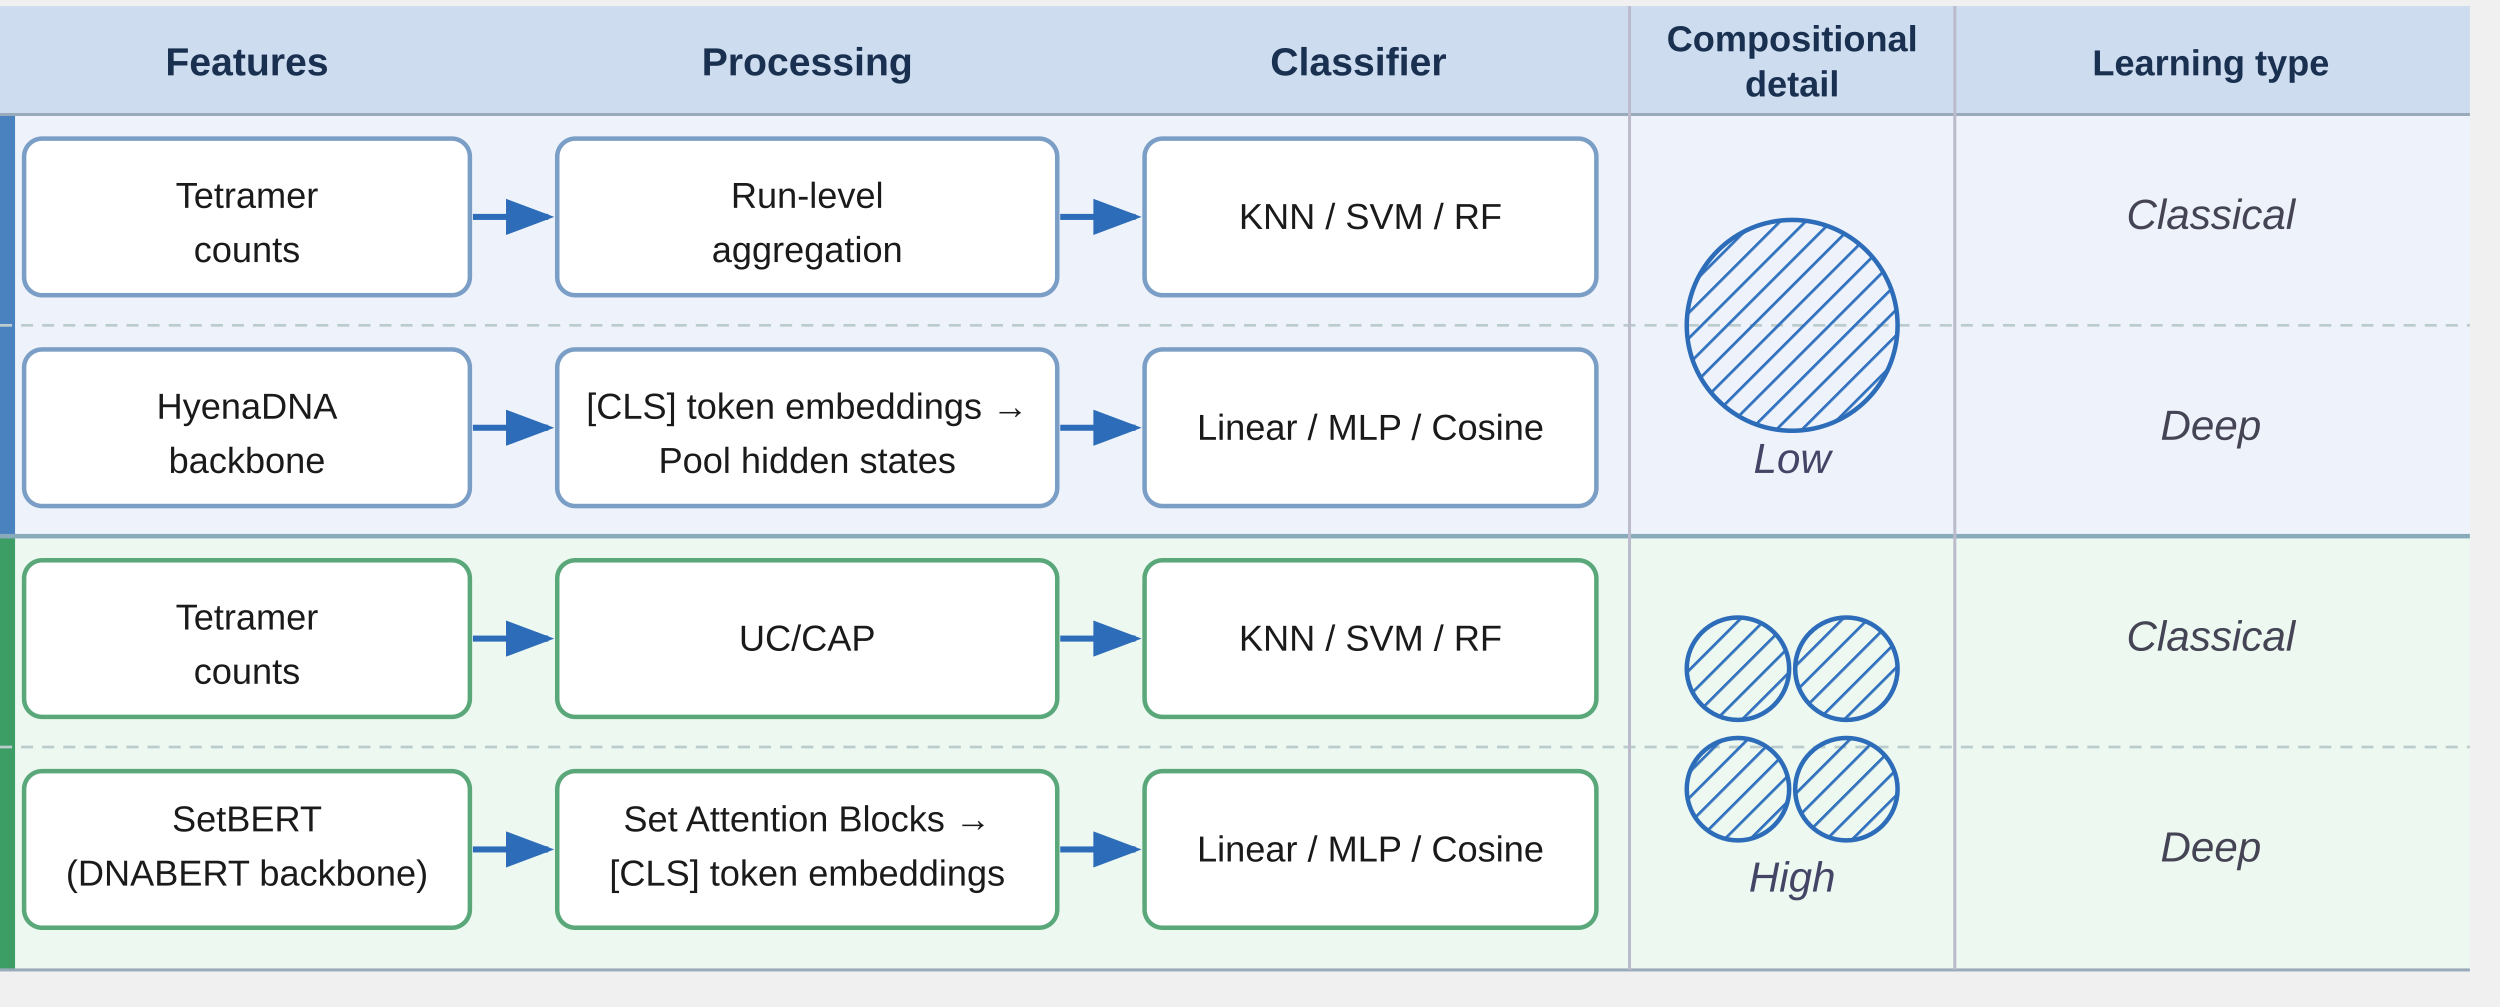
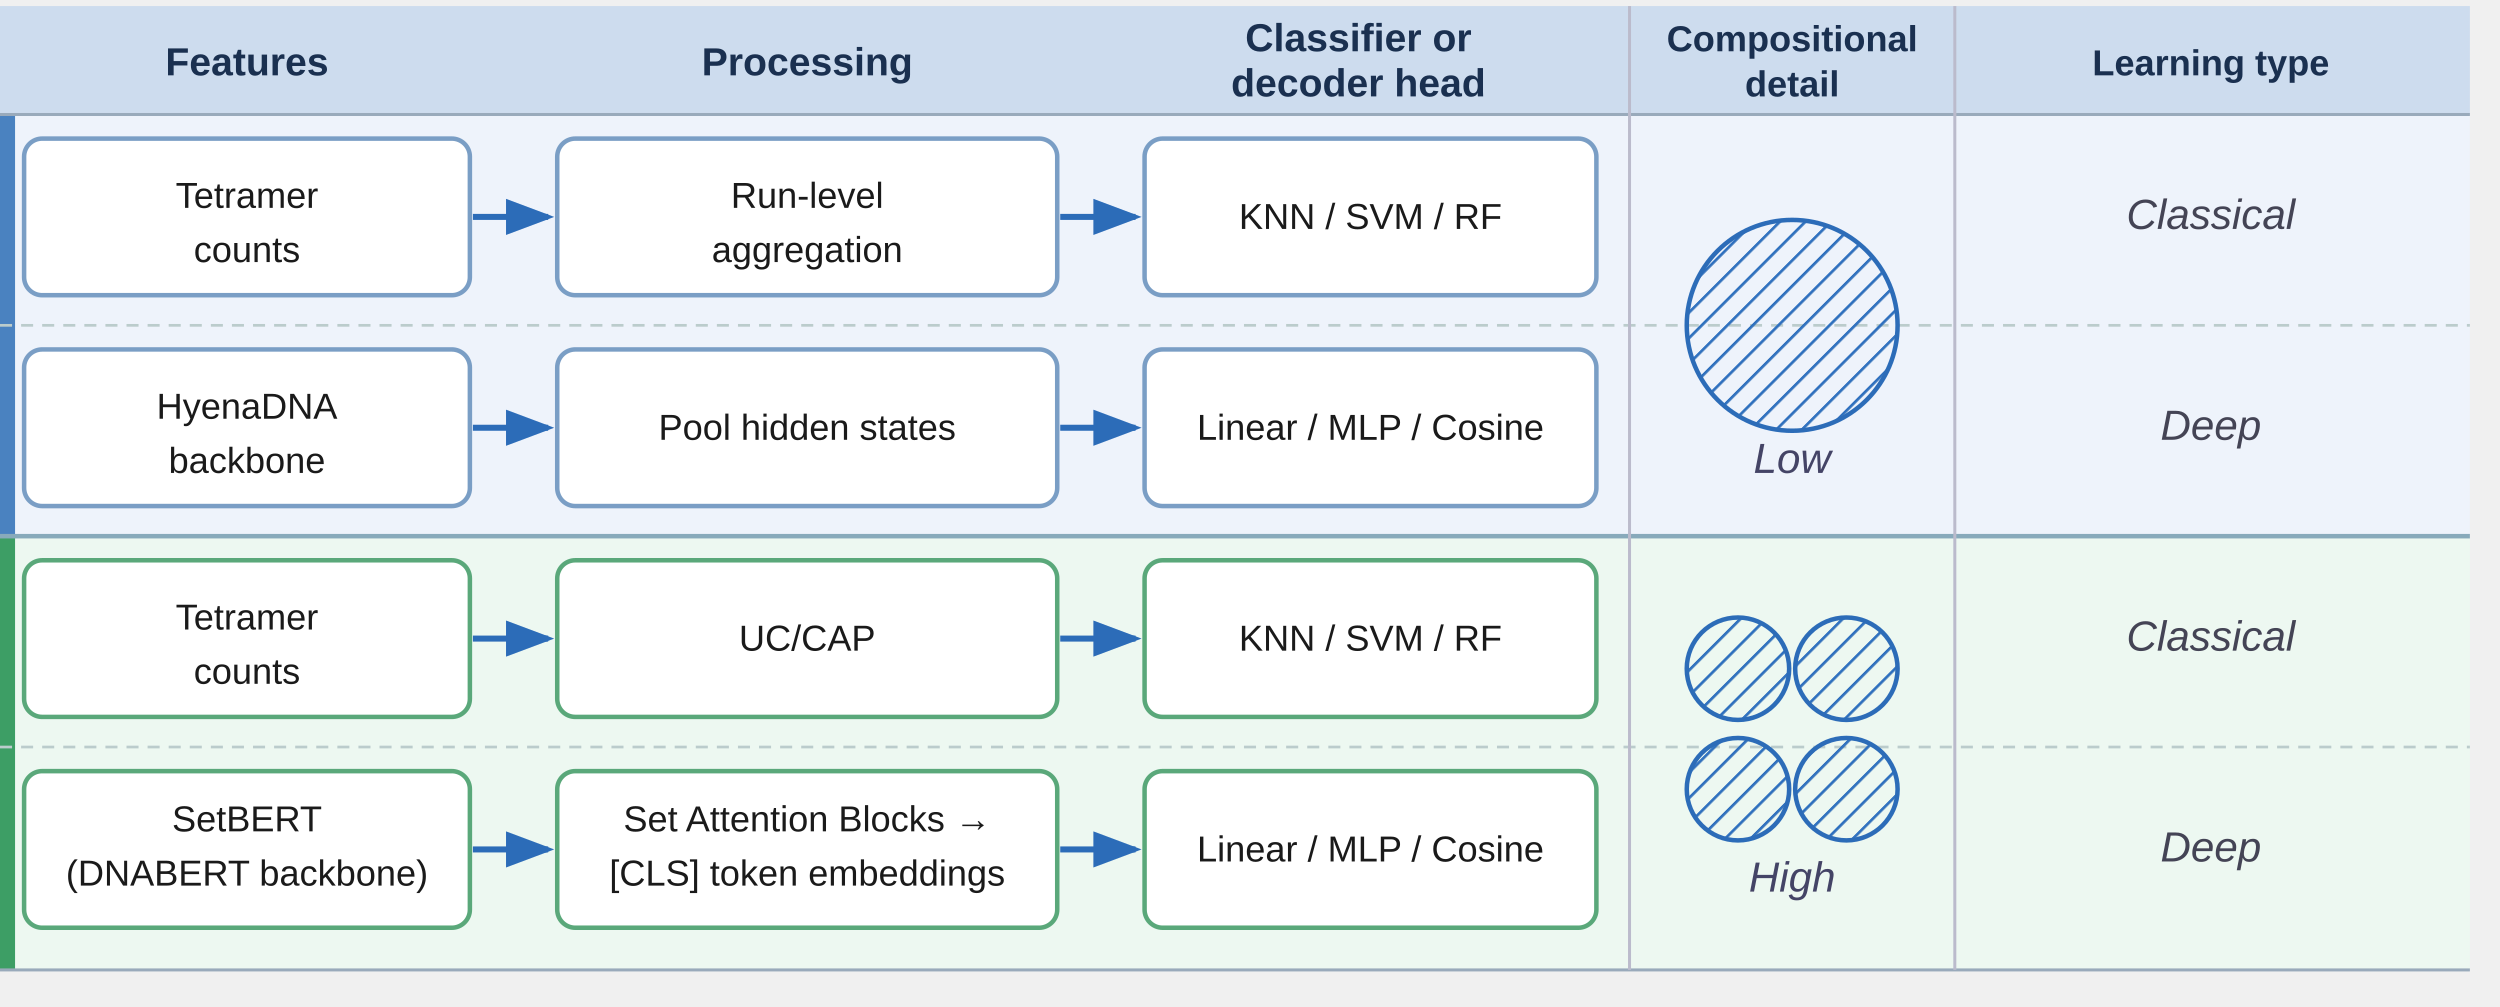
<svg xmlns="http://www.w3.org/2000/svg" width="820" height="330" viewBox="0 0 830 330" font-family="'Helvetica Neue', Arial, sans-serif" style="">
  <defs>
    <pattern id="hatch" width="6" height="6" patternTransform="rotate(45 0 0)" patternUnits="userSpaceOnUse">
      <line x1="0" y1="0" x2="0" y2="6" stroke="#2c6cb8" stroke-width="1.8" />
    </pattern>
    <marker id="arr" markerWidth="8" markerHeight="7" refX="7" refY="3.5" orient="auto">
      <path d="M0,0.5 L8,3.5 L0,6.5 Z" fill="#2c6cb8" />
    </marker>
  </defs>
  <rect x="0" y="36" width="820" height="140" fill="#eef3fb" style="fill:rgb(238, 243, 251);stroke:none;color:rgb(0, 0, 0);stroke-width:1px;stroke-linecap:butt;stroke-linejoin:miter;opacity:1;font-family:&quot;Helvetica Neue&quot;, Arial, sans-serif;font-size:16px;font-weight:400;text-anchor:start;dominant-baseline:auto" />
  <rect x="0" y="176" width="820" height="144" fill="#edf8f1" style="fill:rgb(237, 248, 241);stroke:none;color:rgb(0, 0, 0);stroke-width:1px;stroke-linecap:butt;stroke-linejoin:miter;opacity:1;font-family:&quot;Helvetica Neue&quot;, Arial, sans-serif;font-size:16px;font-weight:400;text-anchor:start;dominant-baseline:auto" />
  <rect x="0" y="36" width="5" height="140" fill="#4a82c0" style="fill:rgb(74, 130, 192);stroke:none;color:rgb(0, 0, 0);stroke-width:1px;stroke-linecap:butt;stroke-linejoin:miter;opacity:1;font-family:&quot;Helvetica Neue&quot;, Arial, sans-serif;font-size:16px;font-weight:400;text-anchor:start;dominant-baseline:auto" />
  <rect x="0" y="176" width="5" height="144" fill="#3d9e65" style="fill:rgb(61, 158, 101);stroke:none;color:rgb(0, 0, 0);stroke-width:1px;stroke-linecap:butt;stroke-linejoin:miter;opacity:1;font-family:&quot;Helvetica Neue&quot;, Arial, sans-serif;font-size:16px;font-weight:400;text-anchor:start;dominant-baseline:auto" />
  <rect x="0" y="0" width="820" height="36" fill="#cddcee" style="fill:rgb(205, 220, 238);stroke:none;color:rgb(0, 0, 0);stroke-width:1px;stroke-linecap:butt;stroke-linejoin:miter;opacity:1;font-family:&quot;Helvetica Neue&quot;, Arial, sans-serif;font-size:16px;font-weight:400;text-anchor:start;dominant-baseline:auto" />
  <line x1="0" y1="36" x2="820" y2="36" stroke="#9ab" stroke-width="1" style="fill:rgb(0, 0, 0);stroke:rgb(153, 170, 187);color:rgb(0, 0, 0);stroke-width:1px;stroke-linecap:butt;stroke-linejoin:miter;opacity:1;font-family:&quot;Helvetica Neue&quot;, Arial, sans-serif;font-size:16px;font-weight:400;text-anchor:start;dominant-baseline:auto" />
  <line x1="0" y1="106" x2="820" y2="106" stroke="#bcc" stroke-width="0.9" stroke-dasharray="4,3" style="fill:rgb(0, 0, 0);stroke:rgb(187, 204, 204);color:rgb(0, 0, 0);stroke-width:0.9px;stroke-dasharray:4px, 3px;stroke-linecap:butt;stroke-linejoin:miter;opacity:1;font-family:&quot;Helvetica Neue&quot;, Arial, sans-serif;font-size:16px;font-weight:400;text-anchor:start;dominant-baseline:auto" />
  <line x1="0" y1="176" x2="820" y2="176" stroke="#8ab" stroke-width="1.5" style="fill:rgb(0, 0, 0);stroke:rgb(136, 170, 187);color:rgb(0, 0, 0);stroke-width:1.5px;stroke-linecap:butt;stroke-linejoin:miter;opacity:1;font-family:&quot;Helvetica Neue&quot;, Arial, sans-serif;font-size:16px;font-weight:400;text-anchor:start;dominant-baseline:auto" />
  <line x1="0" y1="246" x2="820" y2="246" stroke="#bcc" stroke-width="0.9" stroke-dasharray="4,3" style="fill:rgb(0, 0, 0);stroke:rgb(187, 204, 204);color:rgb(0, 0, 0);stroke-width:0.9px;stroke-dasharray:4px, 3px;stroke-linecap:butt;stroke-linejoin:miter;opacity:1;font-family:&quot;Helvetica Neue&quot;, Arial, sans-serif;font-size:16px;font-weight:400;text-anchor:start;dominant-baseline:auto" />
  <line x1="0" y1="320" x2="820" y2="320" stroke="#9ab" stroke-width="1" style="fill:rgb(0, 0, 0);stroke:rgb(153, 170, 187);color:rgb(0, 0, 0);stroke-width:1px;stroke-linecap:butt;stroke-linejoin:miter;opacity:1;font-family:&quot;Helvetica Neue&quot;, Arial, sans-serif;font-size:16px;font-weight:400;text-anchor:start;dominant-baseline:auto" />
  <line x1="541" y1="0" x2="541" y2="320" stroke="#bbc" stroke-width="1" style="fill:rgb(0, 0, 0);stroke:rgb(187, 187, 204);color:rgb(0, 0, 0);stroke-width:1px;stroke-linecap:butt;stroke-linejoin:miter;opacity:1;font-family:&quot;Helvetica Neue&quot;, Arial, sans-serif;font-size:16px;font-weight:400;text-anchor:start;dominant-baseline:auto" />
  <line x1="649" y1="0" x2="649" y2="320" stroke="#bbc" stroke-width="1" style="fill:rgb(0, 0, 0);stroke:rgb(187, 187, 204);color:rgb(0, 0, 0);stroke-width:1px;stroke-linecap:butt;stroke-linejoin:miter;opacity:1;font-family:&quot;Helvetica Neue&quot;, Arial, sans-serif;font-size:16px;font-weight:400;text-anchor:start;dominant-baseline:auto" />
  <text x="82" y="23" text-anchor="middle" font-size="13" font-weight="bold" fill="#1a3050" style="fill:rgb(26, 48, 80);stroke:none;color:rgb(0, 0, 0);stroke-width:1px;stroke-linecap:butt;stroke-linejoin:miter;opacity:1;font-family:&quot;Helvetica Neue&quot;, Arial, sans-serif;font-size:13px;font-weight:700;text-anchor:middle;dominant-baseline:auto">Features</text>
  <text x="268" y="23" text-anchor="middle" font-size="13" font-weight="bold" fill="#1a3050" style="fill:rgb(26, 48, 80);stroke:none;color:rgb(0, 0, 0);stroke-width:1px;stroke-linecap:butt;stroke-linejoin:miter;opacity:1;font-family:&quot;Helvetica Neue&quot;, Arial, sans-serif;font-size:13px;font-weight:700;text-anchor:middle;dominant-baseline:auto">Processing</text>
-   <text x="451" y="23" text-anchor="middle" font-size="13" font-weight="bold" fill="#1a3050" style="fill:rgb(26, 48, 80);stroke:none;color:rgb(0, 0, 0);stroke-width:1px;stroke-linecap:butt;stroke-linejoin:miter;opacity:1;font-family:&quot;Helvetica Neue&quot;, Arial, sans-serif;font-size:13px;font-weight:700;text-anchor:middle;dominant-baseline:auto">Classifier</text>
+   <text x="451" y="15" text-anchor="middle" font-size="13" font-weight="bold" fill="#1a3050" style="fill:rgb(26, 48, 80);stroke:none;color:rgb(0, 0, 0);stroke-width:1px;stroke-linecap:butt;stroke-linejoin:miter;opacity:1;font-family:&quot;Helvetica Neue&quot;, Arial, sans-serif;font-size:13px;font-weight:700;text-anchor:middle;dominant-baseline:auto">Classifier or</text>
+   <text x="451" y="30" text-anchor="middle" font-size="13" font-weight="bold" fill="#1a3050" style="fill:rgb(26, 48, 80);stroke:none;color:rgb(0, 0, 0);stroke-width:1px;stroke-linecap:butt;stroke-linejoin:miter;opacity:1;font-family:&quot;Helvetica Neue&quot;, Arial, sans-serif;font-size:13px;font-weight:700;text-anchor:middle;dominant-baseline:auto">decoder head</text>
  <text x="595" y="15" text-anchor="middle" font-size="12" font-weight="bold" fill="#1a3050" style="fill:rgb(26, 48, 80);stroke:none;color:rgb(0, 0, 0);stroke-width:1px;stroke-linecap:butt;stroke-linejoin:miter;opacity:1;font-family:&quot;Helvetica Neue&quot;, Arial, sans-serif;font-size:12px;font-weight:700;text-anchor:middle;dominant-baseline:auto">Compositional</text>
  <text x="595" y="30" text-anchor="middle" font-size="12" font-weight="bold" fill="#1a3050" style="fill:rgb(26, 48, 80);stroke:none;color:rgb(0, 0, 0);stroke-width:1px;stroke-linecap:butt;stroke-linejoin:miter;opacity:1;font-family:&quot;Helvetica Neue&quot;, Arial, sans-serif;font-size:12px;font-weight:700;text-anchor:middle;dominant-baseline:auto">detail</text>
  <text x="734" y="23" text-anchor="middle" font-size="12" font-weight="bold" fill="#1a3050" style="fill:rgb(26, 48, 80);stroke:none;color:rgb(0, 0, 0);stroke-width:1px;stroke-linecap:butt;stroke-linejoin:miter;opacity:1;font-family:&quot;Helvetica Neue&quot;, Arial, sans-serif;font-size:12px;font-weight:700;text-anchor:middle;dominant-baseline:auto">Learning type</text>
  <rect x="8" y="44" width="148" height="52" rx="6" fill="white" stroke="#7a9ec5" stroke-width="1.5" style="fill:rgb(255, 255, 255);stroke:rgb(122, 158, 197);color:rgb(0, 0, 0);stroke-width:1.5px;stroke-linecap:butt;stroke-linejoin:miter;opacity:1;font-family:&quot;Helvetica Neue&quot;, Arial, sans-serif;font-size:16px;font-weight:400;text-anchor:start;dominant-baseline:auto" />
  <text x="82" y="67" text-anchor="middle" font-size="12" fill="#1a1a1a" style="fill:rgb(26, 26, 26);stroke:none;color:rgb(0, 0, 0);stroke-width:1px;stroke-linecap:butt;stroke-linejoin:miter;opacity:1;font-family:&quot;Helvetica Neue&quot;, Arial, sans-serif;font-size:12px;font-weight:400;text-anchor:middle;dominant-baseline:auto">Tetramer</text>
  <text x="82" y="85" text-anchor="middle" font-size="12" fill="#1a1a1a" style="fill:rgb(26, 26, 26);stroke:none;color:rgb(0, 0, 0);stroke-width:1px;stroke-linecap:butt;stroke-linejoin:miter;opacity:1;font-family:&quot;Helvetica Neue&quot;, Arial, sans-serif;font-size:12px;font-weight:400;text-anchor:middle;dominant-baseline:auto">counts</text>
  <line x1="157" y1="70" x2="182" y2="70" stroke="#2c6cb8" stroke-width="2" marker-end="url(#arr)" style="fill:rgb(0, 0, 0);stroke:rgb(44, 108, 184);color:rgb(0, 0, 0);stroke-width:2px;stroke-linecap:butt;stroke-linejoin:miter;opacity:1;font-family:&quot;Helvetica Neue&quot;, Arial, sans-serif;font-size:16px;font-weight:400;text-anchor:start;dominant-baseline:auto" />
  <rect x="185" y="44" width="166" height="52" rx="6" fill="white" stroke="#7a9ec5" stroke-width="1.5" style="fill:rgb(255, 255, 255);stroke:rgb(122, 158, 197);color:rgb(0, 0, 0);stroke-width:1.5px;stroke-linecap:butt;stroke-linejoin:miter;opacity:1;font-family:&quot;Helvetica Neue&quot;, Arial, sans-serif;font-size:16px;font-weight:400;text-anchor:start;dominant-baseline:auto" />
  <text x="268" y="67" text-anchor="middle" font-size="12" fill="#1a1a1a" style="fill:rgb(26, 26, 26);stroke:none;color:rgb(0, 0, 0);stroke-width:1px;stroke-linecap:butt;stroke-linejoin:miter;opacity:1;font-family:&quot;Helvetica Neue&quot;, Arial, sans-serif;font-size:12px;font-weight:400;text-anchor:middle;dominant-baseline:auto">Run-level</text>
  <text x="268" y="85" text-anchor="middle" font-size="12" fill="#1a1a1a" style="fill:rgb(26, 26, 26);stroke:none;color:rgb(0, 0, 0);stroke-width:1px;stroke-linecap:butt;stroke-linejoin:miter;opacity:1;font-family:&quot;Helvetica Neue&quot;, Arial, sans-serif;font-size:12px;font-weight:400;text-anchor:middle;dominant-baseline:auto">aggregation</text>
  <line x1="352" y1="70" x2="377" y2="70" stroke="#2c6cb8" stroke-width="2" marker-end="url(#arr)" style="fill:rgb(0, 0, 0);stroke:rgb(44, 108, 184);color:rgb(0, 0, 0);stroke-width:2px;stroke-linecap:butt;stroke-linejoin:miter;opacity:1;font-family:&quot;Helvetica Neue&quot;, Arial, sans-serif;font-size:16px;font-weight:400;text-anchor:start;dominant-baseline:auto" />
  <rect x="380" y="44" width="150" height="52" rx="6" fill="white" stroke="#7a9ec5" stroke-width="1.5" style="fill:rgb(255, 255, 255);stroke:rgb(122, 158, 197);color:rgb(0, 0, 0);stroke-width:1.5px;stroke-linecap:butt;stroke-linejoin:miter;opacity:1;font-family:&quot;Helvetica Neue&quot;, Arial, sans-serif;font-size:16px;font-weight:400;text-anchor:start;dominant-baseline:auto" />
  <text x="455" y="74" text-anchor="middle" font-size="12" fill="#1a1a1a" style="fill:rgb(26, 26, 26);stroke:none;color:rgb(0, 0, 0);stroke-width:1px;stroke-linecap:butt;stroke-linejoin:miter;opacity:1;font-family:&quot;Helvetica Neue&quot;, Arial, sans-serif;font-size:12px;font-weight:400;text-anchor:middle;dominant-baseline:auto">KNN / SVM / RF</text>
  <text x="734" y="74" text-anchor="middle" font-size="14" font-style="italic" fill="#445" style="fill:rgb(68, 68, 85);stroke:none;color:rgb(0, 0, 0);stroke-width:1px;stroke-linecap:butt;stroke-linejoin:miter;opacity:1;font-family:&quot;Helvetica Neue&quot;, Arial, sans-serif;font-size:14px;font-weight:400;font-style:italic;text-anchor:middle;dominant-baseline:auto">Classical</text>
  <rect x="8" y="114" width="148" height="52" rx="6" fill="white" stroke="#7a9ec5" stroke-width="1.5" style="fill:rgb(255, 255, 255);stroke:rgb(122, 158, 197);color:rgb(0, 0, 0);stroke-width:1.5px;stroke-linecap:butt;stroke-linejoin:miter;opacity:1;font-family:&quot;Helvetica Neue&quot;, Arial, sans-serif;font-size:16px;font-weight:400;text-anchor:start;dominant-baseline:auto" />
  <text x="82" y="137" text-anchor="middle" font-size="12" fill="#1a1a1a" style="fill:rgb(26, 26, 26);stroke:none;color:rgb(0, 0, 0);stroke-width:1px;stroke-linecap:butt;stroke-linejoin:miter;opacity:1;font-family:&quot;Helvetica Neue&quot;, Arial, sans-serif;font-size:12px;font-weight:400;text-anchor:middle;dominant-baseline:auto">HyenaDNA</text>
  <text x="82" y="155" text-anchor="middle" font-size="12" fill="#1a1a1a" style="fill:rgb(26, 26, 26);stroke:none;color:rgb(0, 0, 0);stroke-width:1px;stroke-linecap:butt;stroke-linejoin:miter;opacity:1;font-family:&quot;Helvetica Neue&quot;, Arial, sans-serif;font-size:12px;font-weight:400;text-anchor:middle;dominant-baseline:auto">backbone</text>
  <line x1="157" y1="140" x2="182" y2="140" stroke="#2c6cb8" stroke-width="2" marker-end="url(#arr)" style="fill:rgb(0, 0, 0);stroke:rgb(44, 108, 184);color:rgb(0, 0, 0);stroke-width:2px;stroke-linecap:butt;stroke-linejoin:miter;opacity:1;font-family:&quot;Helvetica Neue&quot;, Arial, sans-serif;font-size:16px;font-weight:400;text-anchor:start;dominant-baseline:auto" />
  <rect x="185" y="114" width="166" height="52" rx="6" fill="white" stroke="#7a9ec5" stroke-width="1.5" style="fill:rgb(255, 255, 255);stroke:rgb(122, 158, 197);color:rgb(0, 0, 0);stroke-width:1.5px;stroke-linecap:butt;stroke-linejoin:miter;opacity:1;font-family:&quot;Helvetica Neue&quot;, Arial, sans-serif;font-size:16px;font-weight:400;text-anchor:start;dominant-baseline:auto" />
-   <text x="268" y="137" text-anchor="middle" font-size="12" fill="#1a1a1a" style="fill:rgb(26, 26, 26);stroke:none;color:rgb(0, 0, 0);stroke-width:1px;stroke-linecap:butt;stroke-linejoin:miter;opacity:1;font-family:&quot;Helvetica Neue&quot;, Arial, sans-serif;font-size:12px;font-weight:400;text-anchor:middle;dominant-baseline:auto">[CLS] token embeddings →</text>
-   <text x="268" y="155" text-anchor="middle" font-size="12" fill="#1a1a1a" style="fill:rgb(26, 26, 26);stroke:none;color:rgb(0, 0, 0);stroke-width:1px;stroke-linecap:butt;stroke-linejoin:miter;opacity:1;font-family:&quot;Helvetica Neue&quot;, Arial, sans-serif;font-size:12px;font-weight:400;text-anchor:middle;dominant-baseline:auto">Pool hidden states</text>
+   <text x="268" y="144" text-anchor="middle" font-size="12" fill="#1a1a1a" style="fill:rgb(26, 26, 26);stroke:none;color:rgb(0, 0, 0);stroke-width:1px;stroke-linecap:butt;stroke-linejoin:miter;opacity:1;font-family:&quot;Helvetica Neue&quot;, Arial, sans-serif;font-size:12px;font-weight:400;text-anchor:middle;dominant-baseline:auto">Pool hidden states</text>
  <line x1="352" y1="140" x2="377" y2="140" stroke="#2c6cb8" stroke-width="2" marker-end="url(#arr)" style="fill:rgb(0, 0, 0);stroke:rgb(44, 108, 184);color:rgb(0, 0, 0);stroke-width:2px;stroke-linecap:butt;stroke-linejoin:miter;opacity:1;font-family:&quot;Helvetica Neue&quot;, Arial, sans-serif;font-size:16px;font-weight:400;text-anchor:start;dominant-baseline:auto" />
  <rect x="380" y="114" width="150" height="52" rx="6" fill="white" stroke="#7a9ec5" stroke-width="1.5" style="fill:rgb(255, 255, 255);stroke:rgb(122, 158, 197);color:rgb(0, 0, 0);stroke-width:1.5px;stroke-linecap:butt;stroke-linejoin:miter;opacity:1;font-family:&quot;Helvetica Neue&quot;, Arial, sans-serif;font-size:16px;font-weight:400;text-anchor:start;dominant-baseline:auto" />
  <text x="455" y="144" text-anchor="middle" font-size="12" fill="#1a1a1a" style="fill:rgb(26, 26, 26);stroke:none;color:rgb(0, 0, 0);stroke-width:1px;stroke-linecap:butt;stroke-linejoin:miter;opacity:1;font-family:&quot;Helvetica Neue&quot;, Arial, sans-serif;font-size:12px;font-weight:400;text-anchor:middle;dominant-baseline:auto">Linear / MLP / Cosine</text>
  <text x="734" y="144" text-anchor="middle" font-size="14" font-style="italic" fill="#445" style="fill:rgb(68, 68, 85);stroke:none;color:rgb(0, 0, 0);stroke-width:1px;stroke-linecap:butt;stroke-linejoin:miter;opacity:1;font-family:&quot;Helvetica Neue&quot;, Arial, sans-serif;font-size:14px;font-weight:400;font-style:italic;text-anchor:middle;dominant-baseline:auto">Deep</text>
  <circle cx="595" cy="106" r="35" fill="url(#hatch)" stroke="#2c6cb8" stroke-width="1.5" style="stroke:rgb(44, 108, 184);color:rgb(0, 0, 0);stroke-width:1.5px;stroke-linecap:butt;stroke-linejoin:miter;opacity:1;font-family:&quot;Helvetica Neue&quot;, Arial, sans-serif;font-size:16px;font-weight:400;text-anchor:start;dominant-baseline:auto" />
  <text x="595" y="155" text-anchor="middle" font-size="14" font-style="italic" fill="#446" style="fill:rgb(68, 68, 102);stroke:none;color:rgb(0, 0, 0);stroke-width:1px;stroke-linecap:butt;stroke-linejoin:miter;opacity:1;font-family:&quot;Helvetica Neue&quot;, Arial, sans-serif;font-size:14px;font-weight:400;font-style:italic;text-anchor:middle;dominant-baseline:auto">Low</text>
  <rect x="8" y="184" width="148" height="52" rx="6" fill="white" stroke="#5aa87a" stroke-width="1.5" style="fill:rgb(255, 255, 255);stroke:rgb(90, 168, 122);color:rgb(0, 0, 0);stroke-width:1.5px;stroke-linecap:butt;stroke-linejoin:miter;opacity:1;font-family:&quot;Helvetica Neue&quot;, Arial, sans-serif;font-size:16px;font-weight:400;text-anchor:start;dominant-baseline:auto" />
  <text x="82" y="207" text-anchor="middle" font-size="12" fill="#1a1a1a" style="fill:rgb(26, 26, 26);stroke:none;color:rgb(0, 0, 0);stroke-width:1px;stroke-linecap:butt;stroke-linejoin:miter;opacity:1;font-family:&quot;Helvetica Neue&quot;, Arial, sans-serif;font-size:12px;font-weight:400;text-anchor:middle;dominant-baseline:auto">Tetramer</text>
  <text x="82" y="225" text-anchor="middle" font-size="12" fill="#1a1a1a" style="fill:rgb(26, 26, 26);stroke:none;color:rgb(0, 0, 0);stroke-width:1px;stroke-linecap:butt;stroke-linejoin:miter;opacity:1;font-family:&quot;Helvetica Neue&quot;, Arial, sans-serif;font-size:12px;font-weight:400;text-anchor:middle;dominant-baseline:auto">counts</text>
  <line x1="157" y1="210" x2="182" y2="210" stroke="#2c6cb8" stroke-width="2" marker-end="url(#arr)" style="fill:rgb(0, 0, 0);stroke:rgb(44, 108, 184);color:rgb(0, 0, 0);stroke-width:2px;stroke-linecap:butt;stroke-linejoin:miter;opacity:1;font-family:&quot;Helvetica Neue&quot;, Arial, sans-serif;font-size:16px;font-weight:400;text-anchor:start;dominant-baseline:auto" />
  <rect x="185" y="184" width="166" height="52" rx="6" fill="white" stroke="#5aa87a" stroke-width="1.5" style="fill:rgb(255, 255, 255);stroke:rgb(90, 168, 122);color:rgb(0, 0, 0);stroke-width:1.5px;stroke-linecap:butt;stroke-linejoin:miter;opacity:1;font-family:&quot;Helvetica Neue&quot;, Arial, sans-serif;font-size:16px;font-weight:400;text-anchor:start;dominant-baseline:auto" />
  <text x="268" y="214" text-anchor="middle" font-size="12" fill="#1a1a1a" style="fill:rgb(26, 26, 26);stroke:none;color:rgb(0, 0, 0);stroke-width:1px;stroke-linecap:butt;stroke-linejoin:miter;opacity:1;font-family:&quot;Helvetica Neue&quot;, Arial, sans-serif;font-size:12px;font-weight:400;text-anchor:middle;dominant-baseline:auto">UC/CAP</text>
  <line x1="352" y1="210" x2="377" y2="210" stroke="#2c6cb8" stroke-width="2" marker-end="url(#arr)" style="fill:rgb(0, 0, 0);stroke:rgb(44, 108, 184);color:rgb(0, 0, 0);stroke-width:2px;stroke-linecap:butt;stroke-linejoin:miter;opacity:1;font-family:&quot;Helvetica Neue&quot;, Arial, sans-serif;font-size:16px;font-weight:400;text-anchor:start;dominant-baseline:auto" />
  <rect x="380" y="184" width="150" height="52" rx="6" fill="white" stroke="#5aa87a" stroke-width="1.5" style="fill:rgb(255, 255, 255);stroke:rgb(90, 168, 122);color:rgb(0, 0, 0);stroke-width:1.5px;stroke-linecap:butt;stroke-linejoin:miter;opacity:1;font-family:&quot;Helvetica Neue&quot;, Arial, sans-serif;font-size:16px;font-weight:400;text-anchor:start;dominant-baseline:auto" />
  <text x="455" y="214" text-anchor="middle" font-size="12" fill="#1a1a1a" style="fill:rgb(26, 26, 26);stroke:none;color:rgb(0, 0, 0);stroke-width:1px;stroke-linecap:butt;stroke-linejoin:miter;opacity:1;font-family:&quot;Helvetica Neue&quot;, Arial, sans-serif;font-size:12px;font-weight:400;text-anchor:middle;dominant-baseline:auto">KNN / SVM / RF</text>
  <text x="734" y="214" text-anchor="middle" font-size="14" font-style="italic" fill="#445" style="fill:rgb(68, 68, 85);stroke:none;color:rgb(0, 0, 0);stroke-width:1px;stroke-linecap:butt;stroke-linejoin:miter;opacity:1;font-family:&quot;Helvetica Neue&quot;, Arial, sans-serif;font-size:14px;font-weight:400;font-style:italic;text-anchor:middle;dominant-baseline:auto">Classical</text>
  <rect x="8" y="254" width="148" height="52" rx="6" fill="white" stroke="#5aa87a" stroke-width="1.5" style="fill:rgb(255, 255, 255);stroke:rgb(90, 168, 122);color:rgb(0, 0, 0);stroke-width:1.5px;stroke-linecap:butt;stroke-linejoin:miter;opacity:1;font-family:&quot;Helvetica Neue&quot;, Arial, sans-serif;font-size:16px;font-weight:400;text-anchor:start;dominant-baseline:auto" />
  <text x="82" y="274" text-anchor="middle" font-size="12" fill="#1a1a1a" style="fill:rgb(26, 26, 26);stroke:none;color:rgb(0, 0, 0);stroke-width:1px;stroke-linecap:butt;stroke-linejoin:miter;opacity:1;font-family:&quot;Helvetica Neue&quot;, Arial, sans-serif;font-size:12px;font-weight:400;text-anchor:middle;dominant-baseline:auto">SetBERT</text>
  <text x="82" y="292" text-anchor="middle" font-size="12" fill="#1a1a1a" style="fill:rgb(26, 26, 26);stroke:none;color:rgb(0, 0, 0);stroke-width:1px;stroke-linecap:butt;stroke-linejoin:miter;opacity:1;font-family:&quot;Helvetica Neue&quot;, Arial, sans-serif;font-size:12px;font-weight:400;text-anchor:middle;dominant-baseline:auto">(DNABERT backbone)</text>
  <line x1="157" y1="280" x2="182" y2="280" stroke="#2c6cb8" stroke-width="2" marker-end="url(#arr)" style="fill:rgb(0, 0, 0);stroke:rgb(44, 108, 184);color:rgb(0, 0, 0);stroke-width:2px;stroke-linecap:butt;stroke-linejoin:miter;opacity:1;font-family:&quot;Helvetica Neue&quot;, Arial, sans-serif;font-size:16px;font-weight:400;text-anchor:start;dominant-baseline:auto" />
  <rect x="185" y="254" width="166" height="52" rx="6" fill="white" stroke="#5aa87a" stroke-width="1.5" style="fill:rgb(255, 255, 255);stroke:rgb(90, 168, 122);color:rgb(0, 0, 0);stroke-width:1.5px;stroke-linecap:butt;stroke-linejoin:miter;opacity:1;font-family:&quot;Helvetica Neue&quot;, Arial, sans-serif;font-size:16px;font-weight:400;text-anchor:start;dominant-baseline:auto" />
  <text x="268" y="274" text-anchor="middle" font-size="12" fill="#1a1a1a" style="fill:rgb(26, 26, 26);stroke:none;color:rgb(0, 0, 0);stroke-width:1px;stroke-linecap:butt;stroke-linejoin:miter;opacity:1;font-family:&quot;Helvetica Neue&quot;, Arial, sans-serif;font-size:12px;font-weight:400;text-anchor:middle;dominant-baseline:auto">Set Attention Blocks →</text>
  <text x="268" y="292" text-anchor="middle" font-size="12" fill="#1a1a1a" style="fill:rgb(26, 26, 26);stroke:none;color:rgb(0, 0, 0);stroke-width:1px;stroke-linecap:butt;stroke-linejoin:miter;opacity:1;font-family:&quot;Helvetica Neue&quot;, Arial, sans-serif;font-size:12px;font-weight:400;text-anchor:middle;dominant-baseline:auto">[CLS] token embeddings</text>
  <line x1="352" y1="280" x2="377" y2="280" stroke="#2c6cb8" stroke-width="2" marker-end="url(#arr)" style="fill:rgb(0, 0, 0);stroke:rgb(44, 108, 184);color:rgb(0, 0, 0);stroke-width:2px;stroke-linecap:butt;stroke-linejoin:miter;opacity:1;font-family:&quot;Helvetica Neue&quot;, Arial, sans-serif;font-size:16px;font-weight:400;text-anchor:start;dominant-baseline:auto" />
  <rect x="380" y="254" width="150" height="52" rx="6" fill="white" stroke="#5aa87a" stroke-width="1.5" style="fill:rgb(255, 255, 255);stroke:rgb(90, 168, 122);color:rgb(0, 0, 0);stroke-width:1.5px;stroke-linecap:butt;stroke-linejoin:miter;opacity:1;font-family:&quot;Helvetica Neue&quot;, Arial, sans-serif;font-size:16px;font-weight:400;text-anchor:start;dominant-baseline:auto" />
  <text x="455" y="284" text-anchor="middle" font-size="12" fill="#1a1a1a" style="fill:rgb(26, 26, 26);stroke:none;color:rgb(0, 0, 0);stroke-width:1px;stroke-linecap:butt;stroke-linejoin:miter;opacity:1;font-family:&quot;Helvetica Neue&quot;, Arial, sans-serif;font-size:12px;font-weight:400;text-anchor:middle;dominant-baseline:auto">Linear / MLP / Cosine</text>
  <text x="734" y="284" text-anchor="middle" font-size="14" font-style="italic" fill="#445" style="fill:rgb(68, 68, 85);stroke:none;color:rgb(0, 0, 0);stroke-width:1px;stroke-linecap:butt;stroke-linejoin:miter;opacity:1;font-family:&quot;Helvetica Neue&quot;, Arial, sans-serif;font-size:14px;font-weight:400;font-style:italic;text-anchor:middle;dominant-baseline:auto">Deep</text>
  <circle cx="577" cy="220" r="17" fill="url(#hatch)" stroke="#2c6cb8" stroke-width="1.5" style="stroke:rgb(44, 108, 184);color:rgb(0, 0, 0);stroke-width:1.5px;stroke-linecap:butt;stroke-linejoin:miter;opacity:1;font-family:&quot;Helvetica Neue&quot;, Arial, sans-serif;font-size:16px;font-weight:400;text-anchor:start;dominant-baseline:auto" />
  <circle cx="613" cy="220" r="17" fill="url(#hatch)" stroke="#2c6cb8" stroke-width="1.5" style="stroke:rgb(44, 108, 184);color:rgb(0, 0, 0);stroke-width:1.5px;stroke-linecap:butt;stroke-linejoin:miter;opacity:1;font-family:&quot;Helvetica Neue&quot;, Arial, sans-serif;font-size:16px;font-weight:400;text-anchor:start;dominant-baseline:auto" />
  <circle cx="577" cy="260" r="17" fill="url(#hatch)" stroke="#2c6cb8" stroke-width="1.5" style="stroke:rgb(44, 108, 184);color:rgb(0, 0, 0);stroke-width:1.5px;stroke-linecap:butt;stroke-linejoin:miter;opacity:1;font-family:&quot;Helvetica Neue&quot;, Arial, sans-serif;font-size:16px;font-weight:400;text-anchor:start;dominant-baseline:auto" />
  <circle cx="613" cy="260" r="17" fill="url(#hatch)" stroke="#2c6cb8" stroke-width="1.5" style="stroke:rgb(44, 108, 184);color:rgb(0, 0, 0);stroke-width:1.5px;stroke-linecap:butt;stroke-linejoin:miter;opacity:1;font-family:&quot;Helvetica Neue&quot;, Arial, sans-serif;font-size:16px;font-weight:400;text-anchor:start;dominant-baseline:auto" />
  <text x="595" y="294" text-anchor="middle" font-size="14" font-style="italic" fill="#446" style="fill:rgb(68, 68, 102);stroke:none;color:rgb(0, 0, 0);stroke-width:1px;stroke-linecap:butt;stroke-linejoin:miter;opacity:1;font-family:&quot;Helvetica Neue&quot;, Arial, sans-serif;font-size:14px;font-weight:400;font-style:italic;text-anchor:middle;dominant-baseline:auto">High</text>
</svg>
